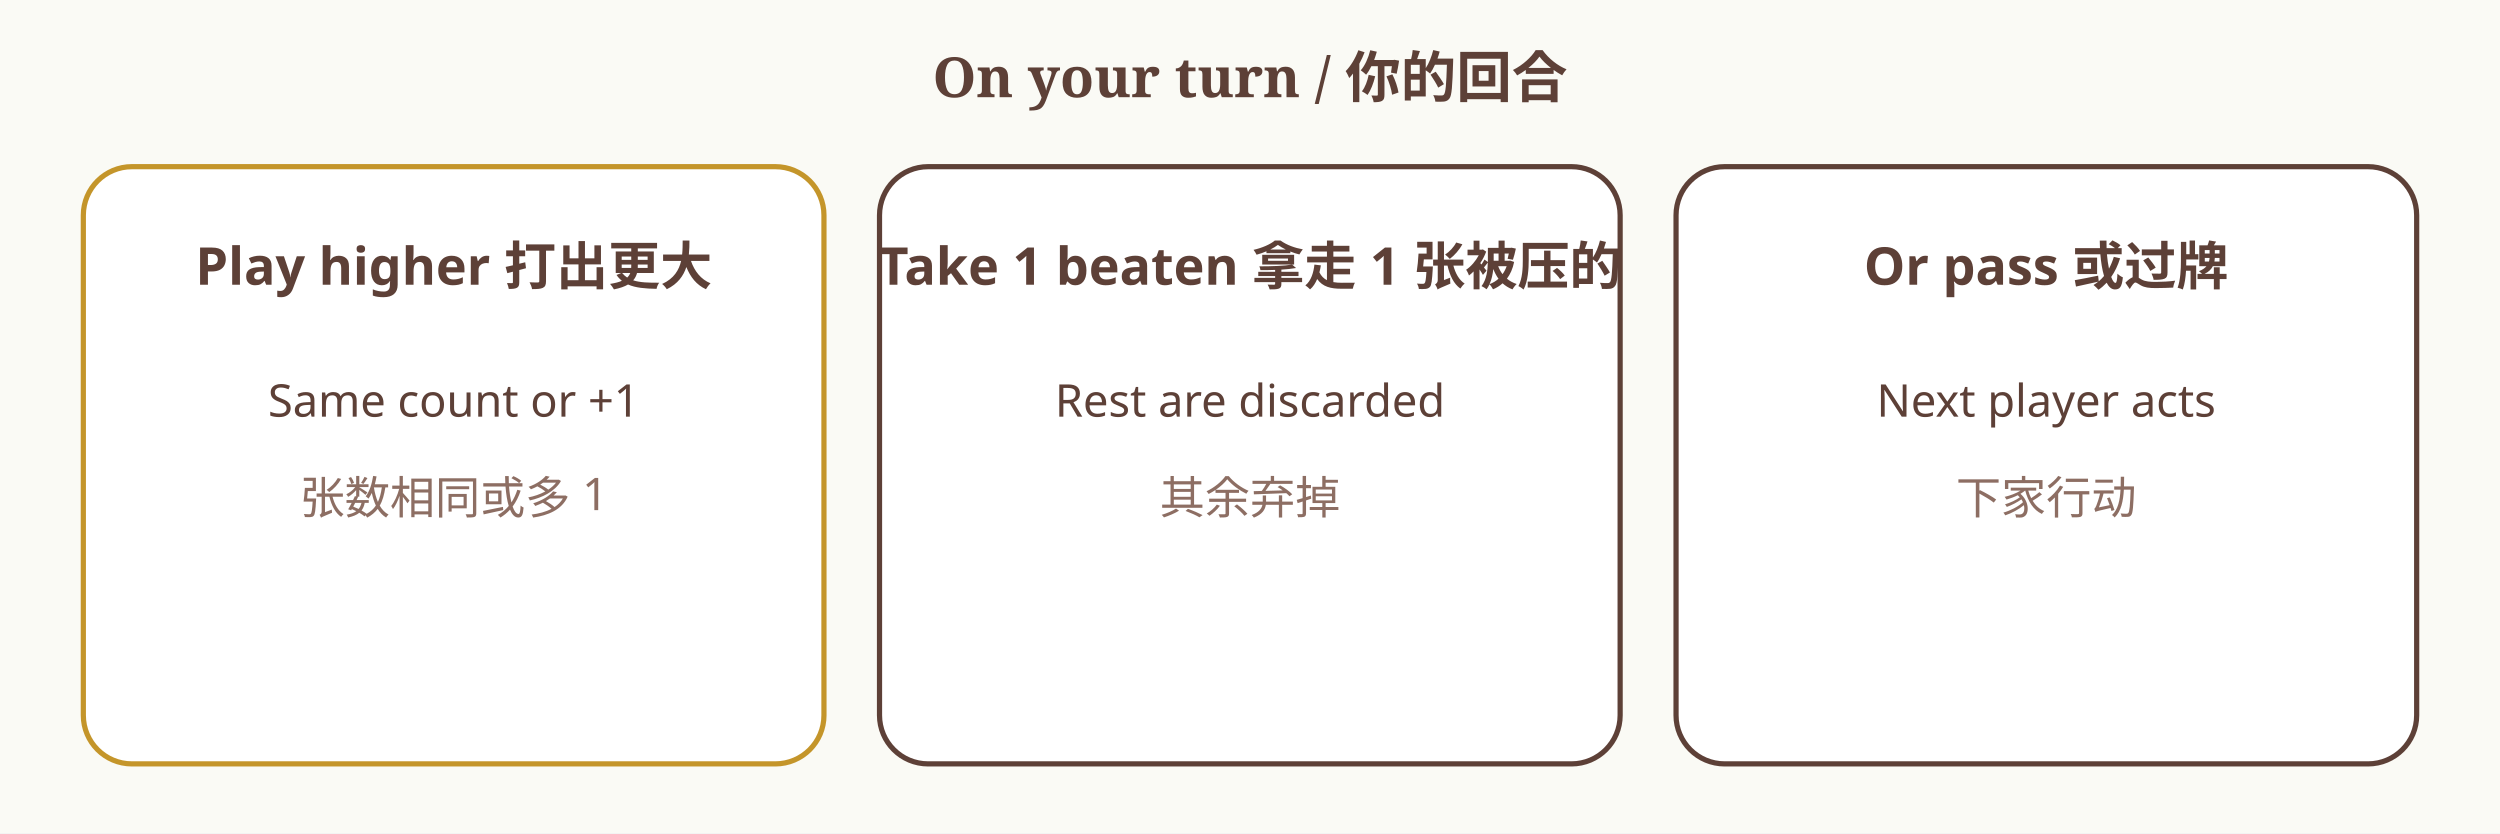
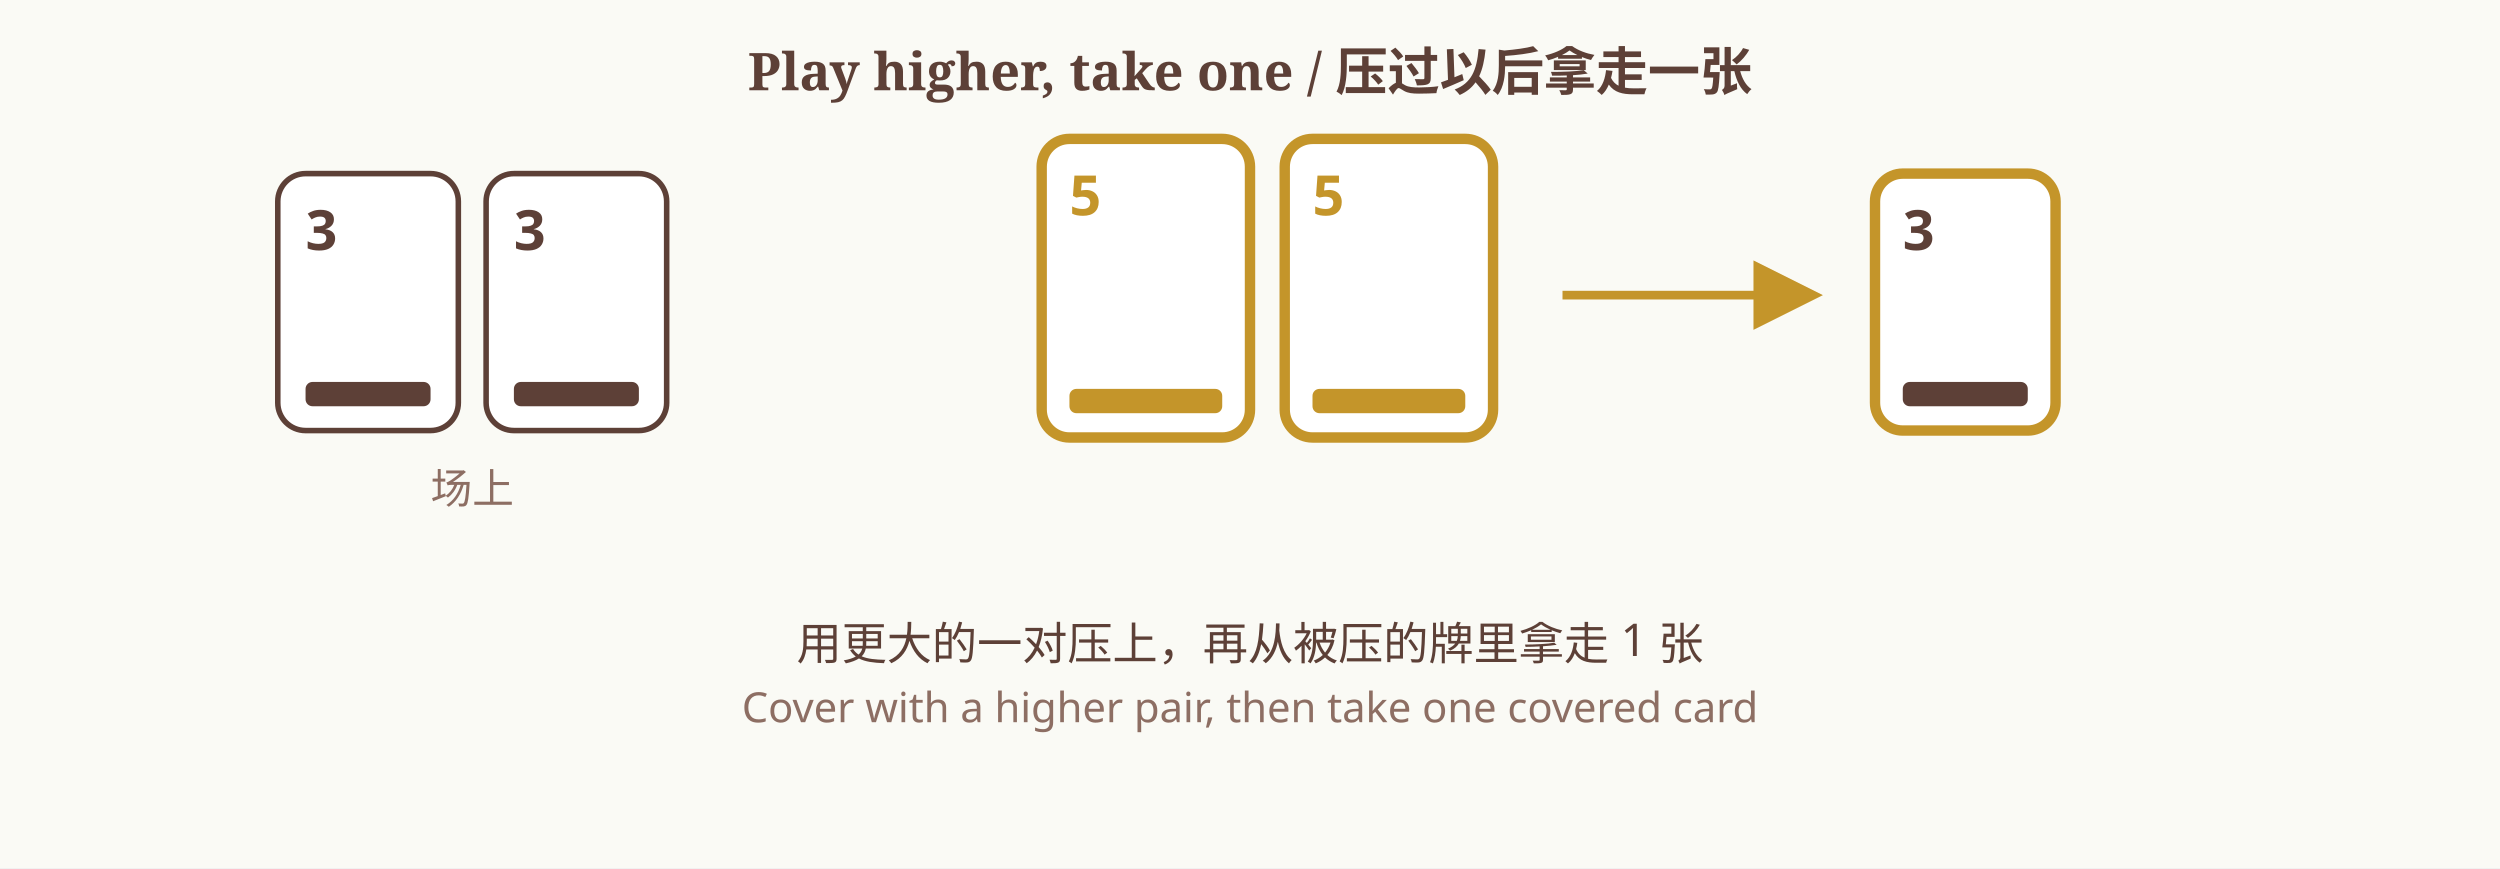
- <svg xmlns="http://www.w3.org/2000/svg" viewBox="0 0 720 240" role="img">
-   <rect width="720" height="240" fill="#FAFAF5" />
-   <text x="360" y="28" text-anchor="middle" font-family="Georgia, serif" font-size="16" fill="#5D4037" font-weight="700">On your turn / 你的回合</text>
-   <g font-family="'PingFang SC', 'Hiragino Sans GB', 'Microsoft YaHei', sans-serif" font-size="13" text-anchor="middle">
-     <rect x="24.0" y="48" width="213.3" height="172" rx="14" fill="#fff" stroke="#C4952A" stroke-width="1.5" />
-     <text x="130.7" y="82" fill="#5D4037" font-weight="700" font-size="15">Play higher 打出更大</text>
-     <text x="130.7" y="120" fill="#5D4037">Same count or +1</text>
-     <text x="130.7" y="148" fill="#8D6E63">张数相同或多 1</text>
-     <rect x="253.3" y="48" width="213.3" height="172" rx="14" fill="#fff" stroke="#5D4037" stroke-width="1.5" />
-     <text x="360.0" y="82" fill="#5D4037" font-weight="700" font-size="15">Take 1 beaten 拿走 1 张被压的</text>
-     <text x="360.0" y="120" fill="#5D4037">Rest are discarded</text>
-     <text x="360.0" y="148" fill="#8D6E63">其余弃掉</text>
-     <rect x="482.7" y="48" width="213.3" height="172" rx="14" fill="#fff" stroke="#5D4037" stroke-width="1.5" />
-     <text x="589.3" y="82" fill="#5D4037" font-weight="700" font-size="15">Or pass 或过牌</text>
-     <text x="589.3" y="120" fill="#5D4037">Next player acts</text>
-     <text x="589.3" y="148" fill="#8D6E63">下家行动</text>
+ <svg xmlns="http://www.w3.org/2000/svg" viewBox="0 0 720 250" role="img">
+   <rect width="720" height="250" fill="#FAFAF5" />
+   <text x="360" y="26" text-anchor="middle" font-family="Georgia, serif" font-size="15" fill="#5D4037" font-weight="700">Play higher, take one / 压过以后拿走一张</text>
+   <defs>
+     <marker id="arr" markerWidth="8" markerHeight="8" refX="6" refY="4" orient="auto">
+       <path d="M0 0l8 4-8 4z" fill="#C4952A" />
+     </marker>
+   </defs>
+   <g>
+     <rect x="80" y="50" width="52" height="74" rx="8" fill="#fff" stroke="#5D4037" stroke-width="1.6" />
+     <text x="88" y="72" font-family="'PingFang SC', 'Hiragino Sans GB', 'Microsoft YaHei', sans-serif" font-size="16" font-weight="700" fill="#5D4037">3</text>
+     <rect x="88" y="110" width="36" height="7" rx="2" fill="#5D4037" />
  </g>
+   <g>
+     <rect x="140" y="50" width="52" height="74" rx="8" fill="#fff" stroke="#5D4037" stroke-width="1.6" />
+     <text x="148" y="72" font-family="'PingFang SC', 'Hiragino Sans GB', 'Microsoft YaHei', sans-serif" font-size="16" font-weight="700" fill="#5D4037">3</text>
+     <rect x="148" y="110" width="36" height="7" rx="2" fill="#5D4037" />
+   </g>
+   <text x="136" y="145" text-anchor="middle" font-family="'PingFang SC', 'Hiragino Sans GB', 'Microsoft YaHei', sans-serif" font-size="12" fill="#8D6E63">场上</text>
+   <g>
+     <rect x="300" y="40" width="60" height="86" rx="8" fill="#fff" stroke="#C4952A" stroke-width="3" />
+     <text x="308" y="62" font-family="'PingFang SC', 'Hiragino Sans GB', 'Microsoft YaHei', sans-serif" font-size="16" font-weight="700" fill="#C4952A">5</text>
+     <rect x="308" y="112" width="44" height="7" rx="2" fill="#C4952A" />
+   </g>
+   <g>
+     <rect x="370" y="40" width="60" height="86" rx="8" fill="#fff" stroke="#C4952A" stroke-width="3" />
+     <text x="378" y="62" font-family="'PingFang SC', 'Hiragino Sans GB', 'Microsoft YaHei', sans-serif" font-size="16" font-weight="700" fill="#C4952A">5</text>
+     <rect x="378" y="112" width="44" height="7" rx="2" fill="#C4952A" />
+   </g>
+   <path d="M450 85 L520 85" stroke="#C4952A" stroke-width="2.5" marker-end="url(#arr)" />
+   <g>
+     <rect x="540" y="50" width="52" height="74" rx="8" fill="#fff" stroke="#C4952A" stroke-width="3" />
+     <text x="548" y="72" font-family="'PingFang SC', 'Hiragino Sans GB', 'Microsoft YaHei', sans-serif" font-size="16" font-weight="700" fill="#5D4037">3</text>
+     <rect x="548" y="110" width="36" height="7" rx="2" fill="#5D4037" />
+   </g>
+   <text x="360" y="190" text-anchor="middle" font-family="'PingFang SC', 'Hiragino Sans GB', 'Microsoft YaHei', sans-serif" font-size="13" fill="#5D4037">用更大的一对压上，再从被压的牌里拿走 1 张</text>
+   <text x="360" y="208" text-anchor="middle" font-family="'PingFang SC', 'Hiragino Sans GB', 'Microsoft YaHei', sans-serif" font-size="12" fill="#8D6E63">Cover with a higher pair, then take one covered card</text>
</svg>
